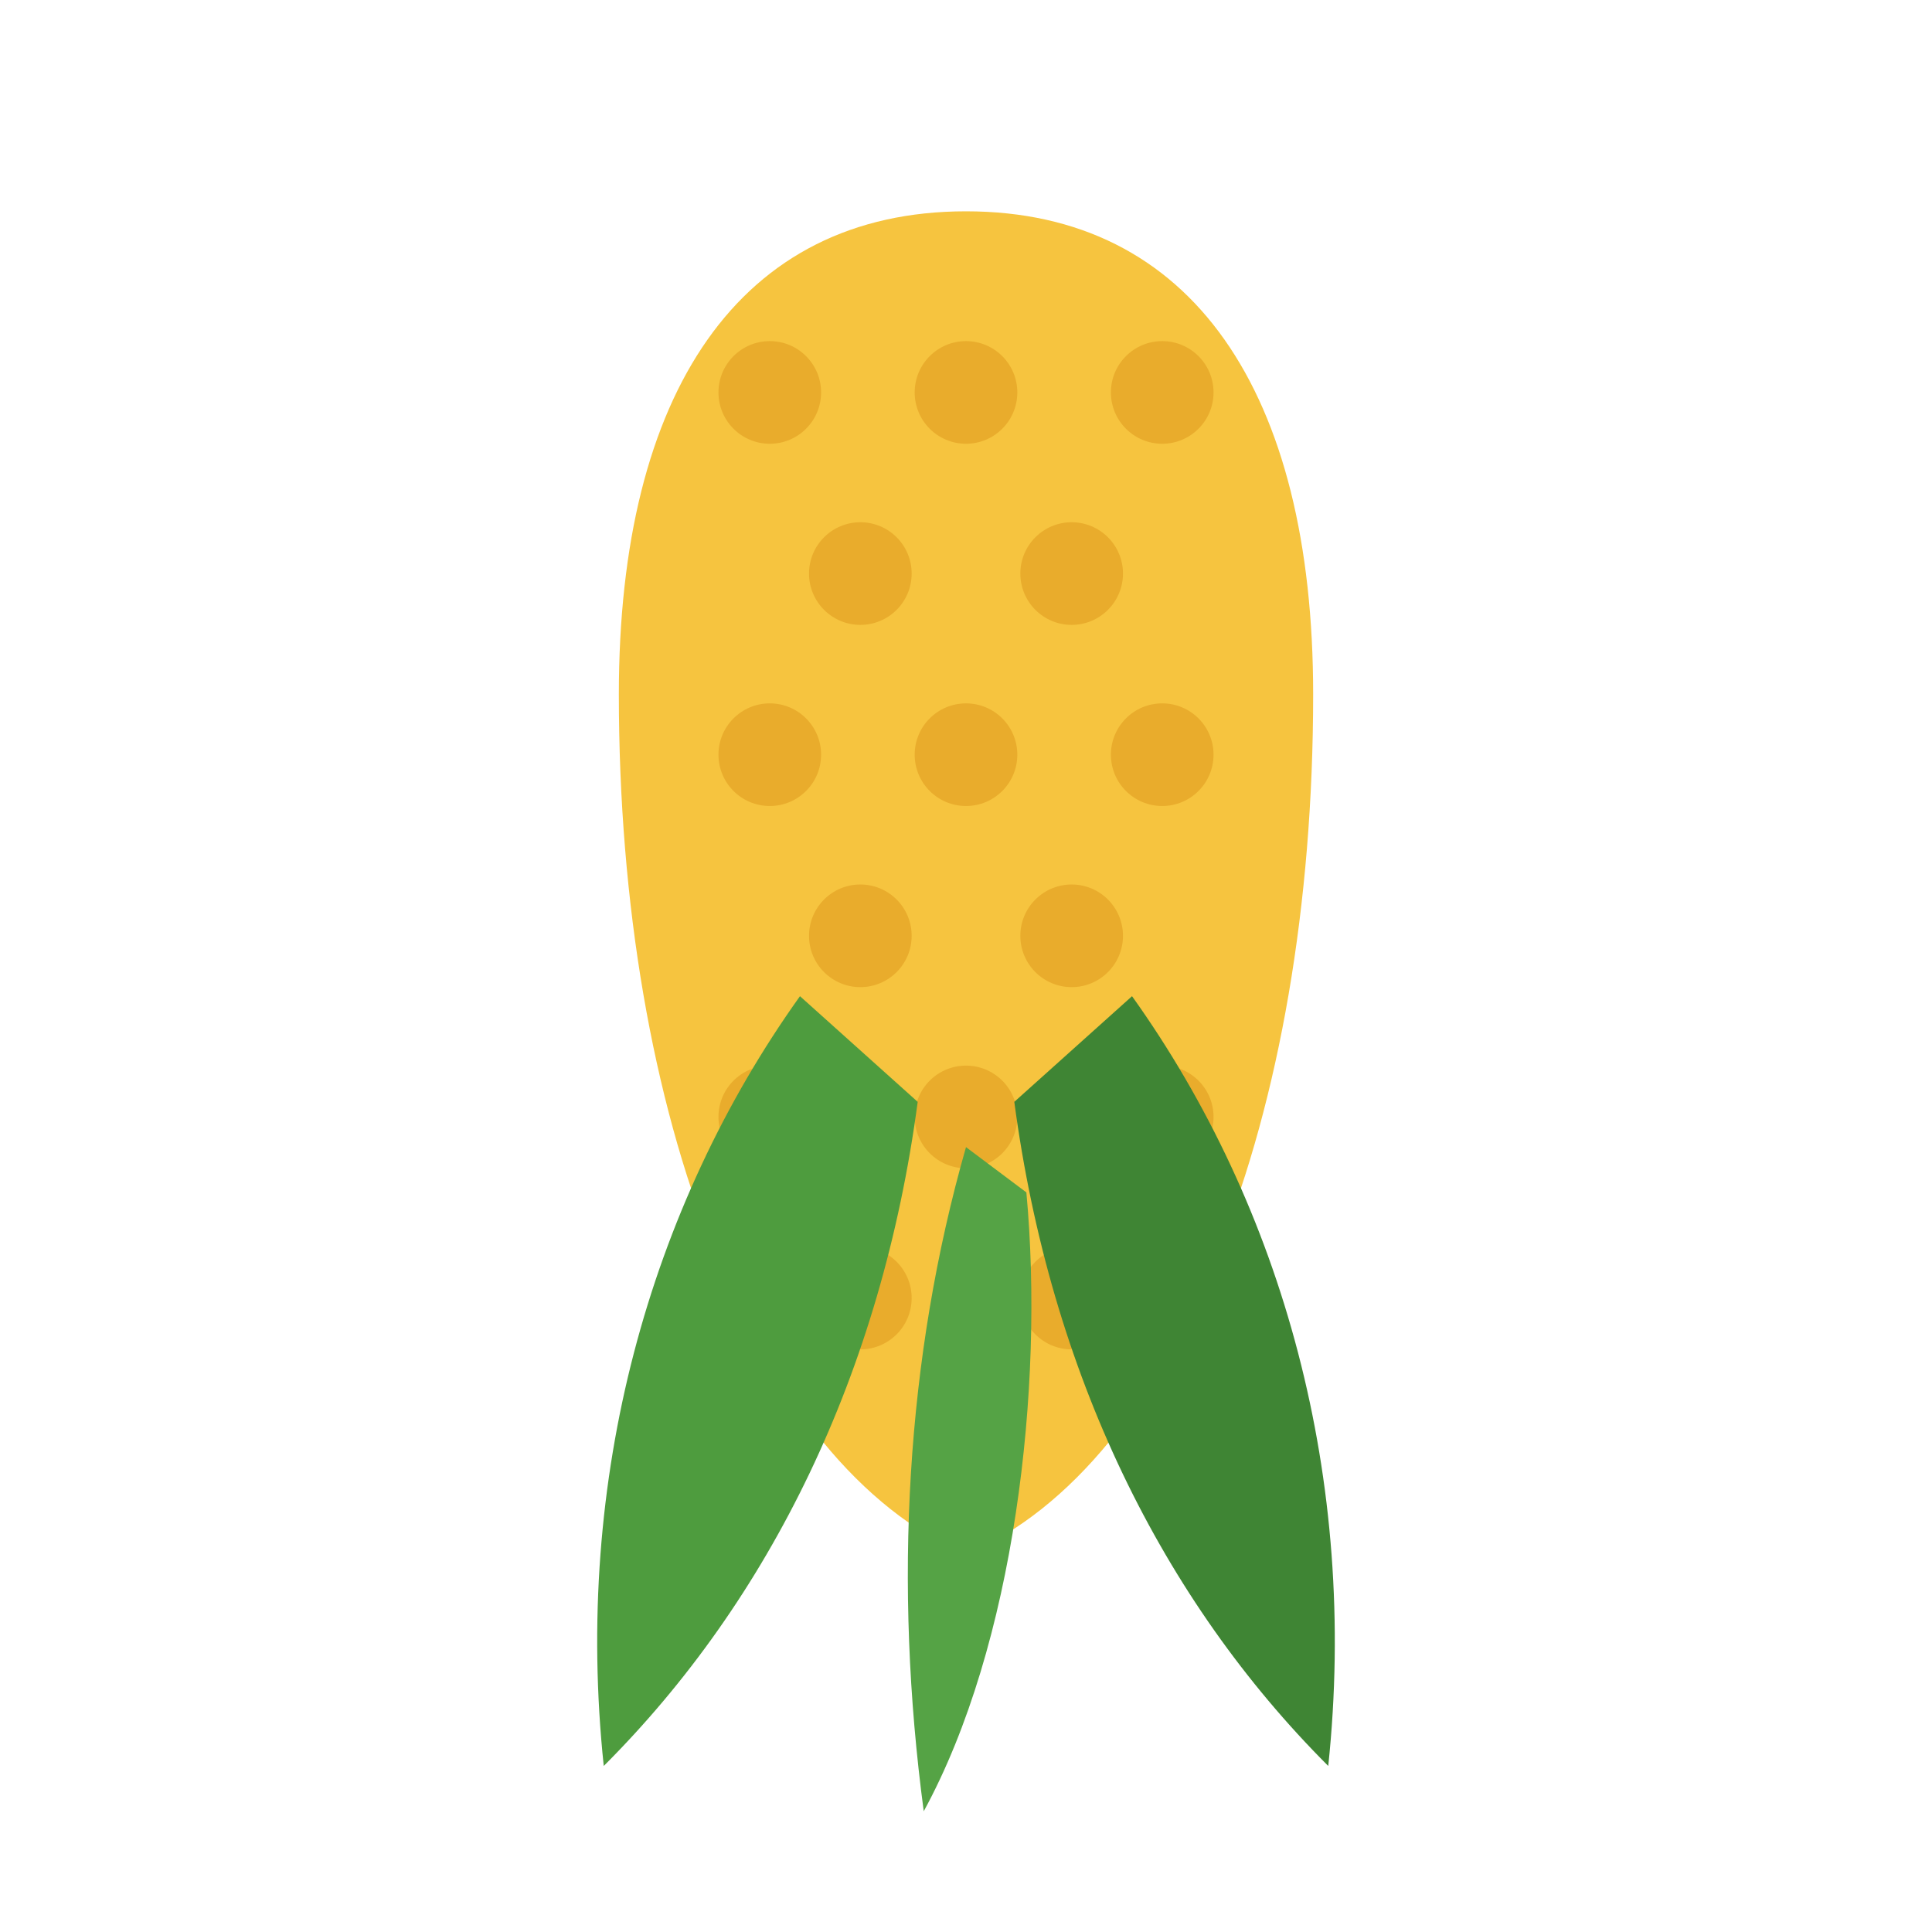
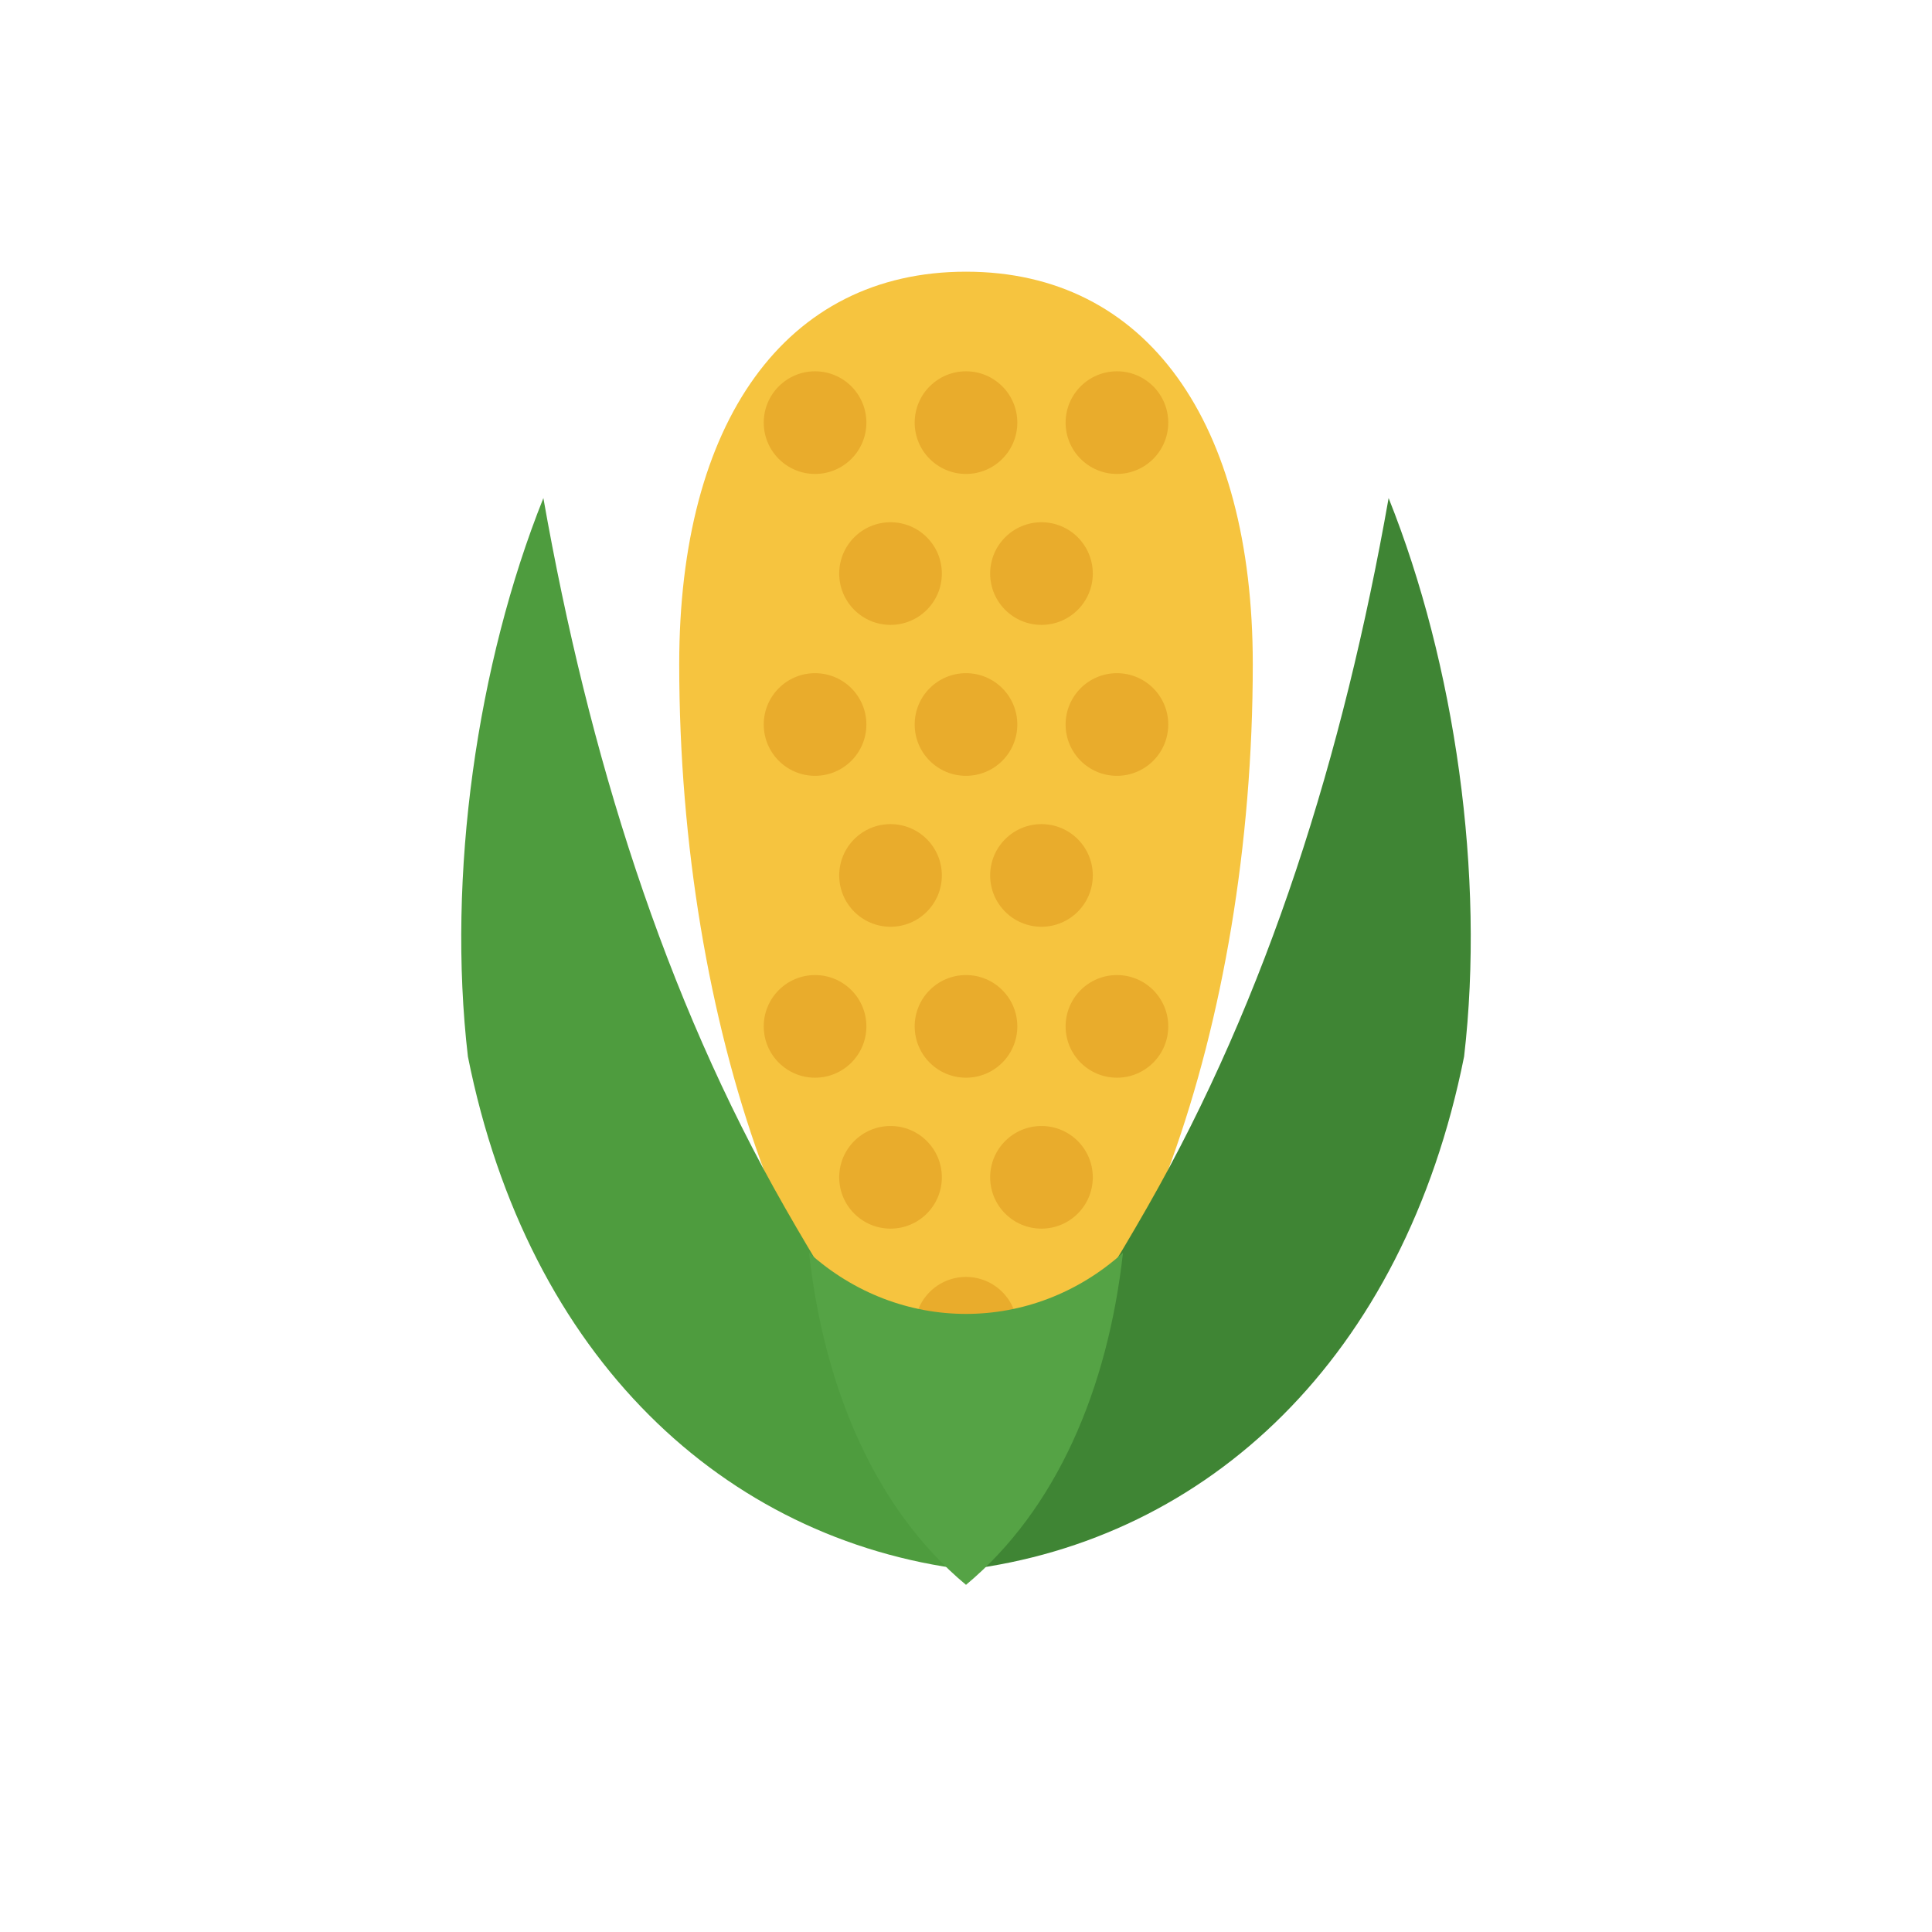
<svg xmlns="http://www.w3.org/2000/svg" viewBox="0 0 64 64" role="img" aria-label="トウモロコシ">
-   <path d="M32 7 C39.5 7 43.5 13 43.5 23 C43.5 37 39 48.5 32 51.5 C25 48.5 20.5 37 20.5 23 C20.5 13 24.5 7 32 7 Z" fill="#F6C43F" />
-   <circle cx="25.5" cy="13" r="1.7" fill="#E9AC2C" />
-   <circle cx="32" cy="13" r="1.7" fill="#E9AC2C" />
-   <circle cx="38.5" cy="13" r="1.7" fill="#E9AC2C" />
-   <circle cx="28.5" cy="19" r="1.7" fill="#E9AC2C" />
-   <circle cx="35.5" cy="19" r="1.7" fill="#E9AC2C" />
-   <circle cx="25.5" cy="25" r="1.7" fill="#E9AC2C" />
-   <circle cx="32" cy="25" r="1.7" fill="#E9AC2C" />
-   <circle cx="38.5" cy="25" r="1.7" fill="#E9AC2C" />
-   <circle cx="28.5" cy="31" r="1.7" fill="#E9AC2C" />
-   <circle cx="35.5" cy="31" r="1.7" fill="#E9AC2C" />
-   <circle cx="25.5" cy="37" r="1.7" fill="#E9AC2C" />
-   <circle cx="32" cy="37" r="1.7" fill="#E9AC2C" />
-   <circle cx="38.5" cy="37" r="1.7" fill="#E9AC2C" />
-   <circle cx="28.5" cy="43" r="1.7" fill="#E9AC2C" />
-   <circle cx="35.5" cy="43" r="1.7" fill="#E9AC2C" />
-   <path d="M26.5 33 C21.5 40 19 49 20 58.5 C25.5 53 29.2 45.5 30.4 36.5 Z" fill="#4E9C3E" />
-   <path d="M37.5 33 C42.5 40 45 49 44 58.5 C38.5 53 34.8 45.5 33.6 36.5 Z" fill="#3F8534" />
-   <path d="M32 38 C30 45 29.6 52.5 30.6 60 C33.6 54.5 34.6 46 34 39.5 Z" fill="#55A345" />
+   <path d="M32 9 C38 9 41.5 14 41.5 22 C41.5 34 37.5 45 32 48.5 C26.5 45 22.5 34 22.5 22 C22.5 14 26 9 32 9 Z" fill="#F6C43F" />
+   <circle cx="27" cy="14" r="1.7" fill="#E9AC2C" />
+   <circle cx="32" cy="14" r="1.7" fill="#E9AC2C" />
+   <circle cx="37" cy="14" r="1.7" fill="#E9AC2C" />
+   <circle cx="29.5" cy="19" r="1.7" fill="#E9AC2C" />
+   <circle cx="34.5" cy="19" r="1.7" fill="#E9AC2C" />
+   <circle cx="27" cy="24" r="1.7" fill="#E9AC2C" />
+   <circle cx="32" cy="24" r="1.7" fill="#E9AC2C" />
+   <circle cx="37" cy="24" r="1.7" fill="#E9AC2C" />
+   <circle cx="29.5" cy="29" r="1.7" fill="#E9AC2C" />
+   <circle cx="34.5" cy="29" r="1.7" fill="#E9AC2C" />
+   <circle cx="27" cy="34" r="1.7" fill="#E9AC2C" />
+   <circle cx="32" cy="34" r="1.7" fill="#E9AC2C" />
+   <circle cx="37" cy="34" r="1.7" fill="#E9AC2C" />
+   <circle cx="29.5" cy="39" r="1.7" fill="#E9AC2C" />
+   <circle cx="34.5" cy="39" r="1.7" fill="#E9AC2C" />
+   <circle cx="27" cy="44" r="1.7" fill="#E9AC2C" />
+   <circle cx="32" cy="44" r="1.7" fill="#E9AC2C" />
+   <circle cx="37" cy="44" r="1.7" fill="#E9AC2C" />
+   <path d="M32 52 C24 51 17.5 45 15.5 35 C14.8 29 15.8 22 18 16.5 C19.5 25 22 33 26 40 C28 43.5 30 46.5 32 48.5 Z" fill="#4E9C3E" />
+   <path d="M32 52 C40 51 46.5 45 48.5 35 C49.2 29 48.2 22 46 16.5 C44.5 25 42 33 38 40 C36 43.5 34 46.5 32 48.5 Z" fill="#3F8534" />
+   <path d="M32 52.5 C29 50 27.3 46 26.8 41.5 C29.8 44.2 34.2 44.2 37.2 41.5 C36.7 46 35 50 32 52.5 Z" fill="#55A345" />
</svg>
